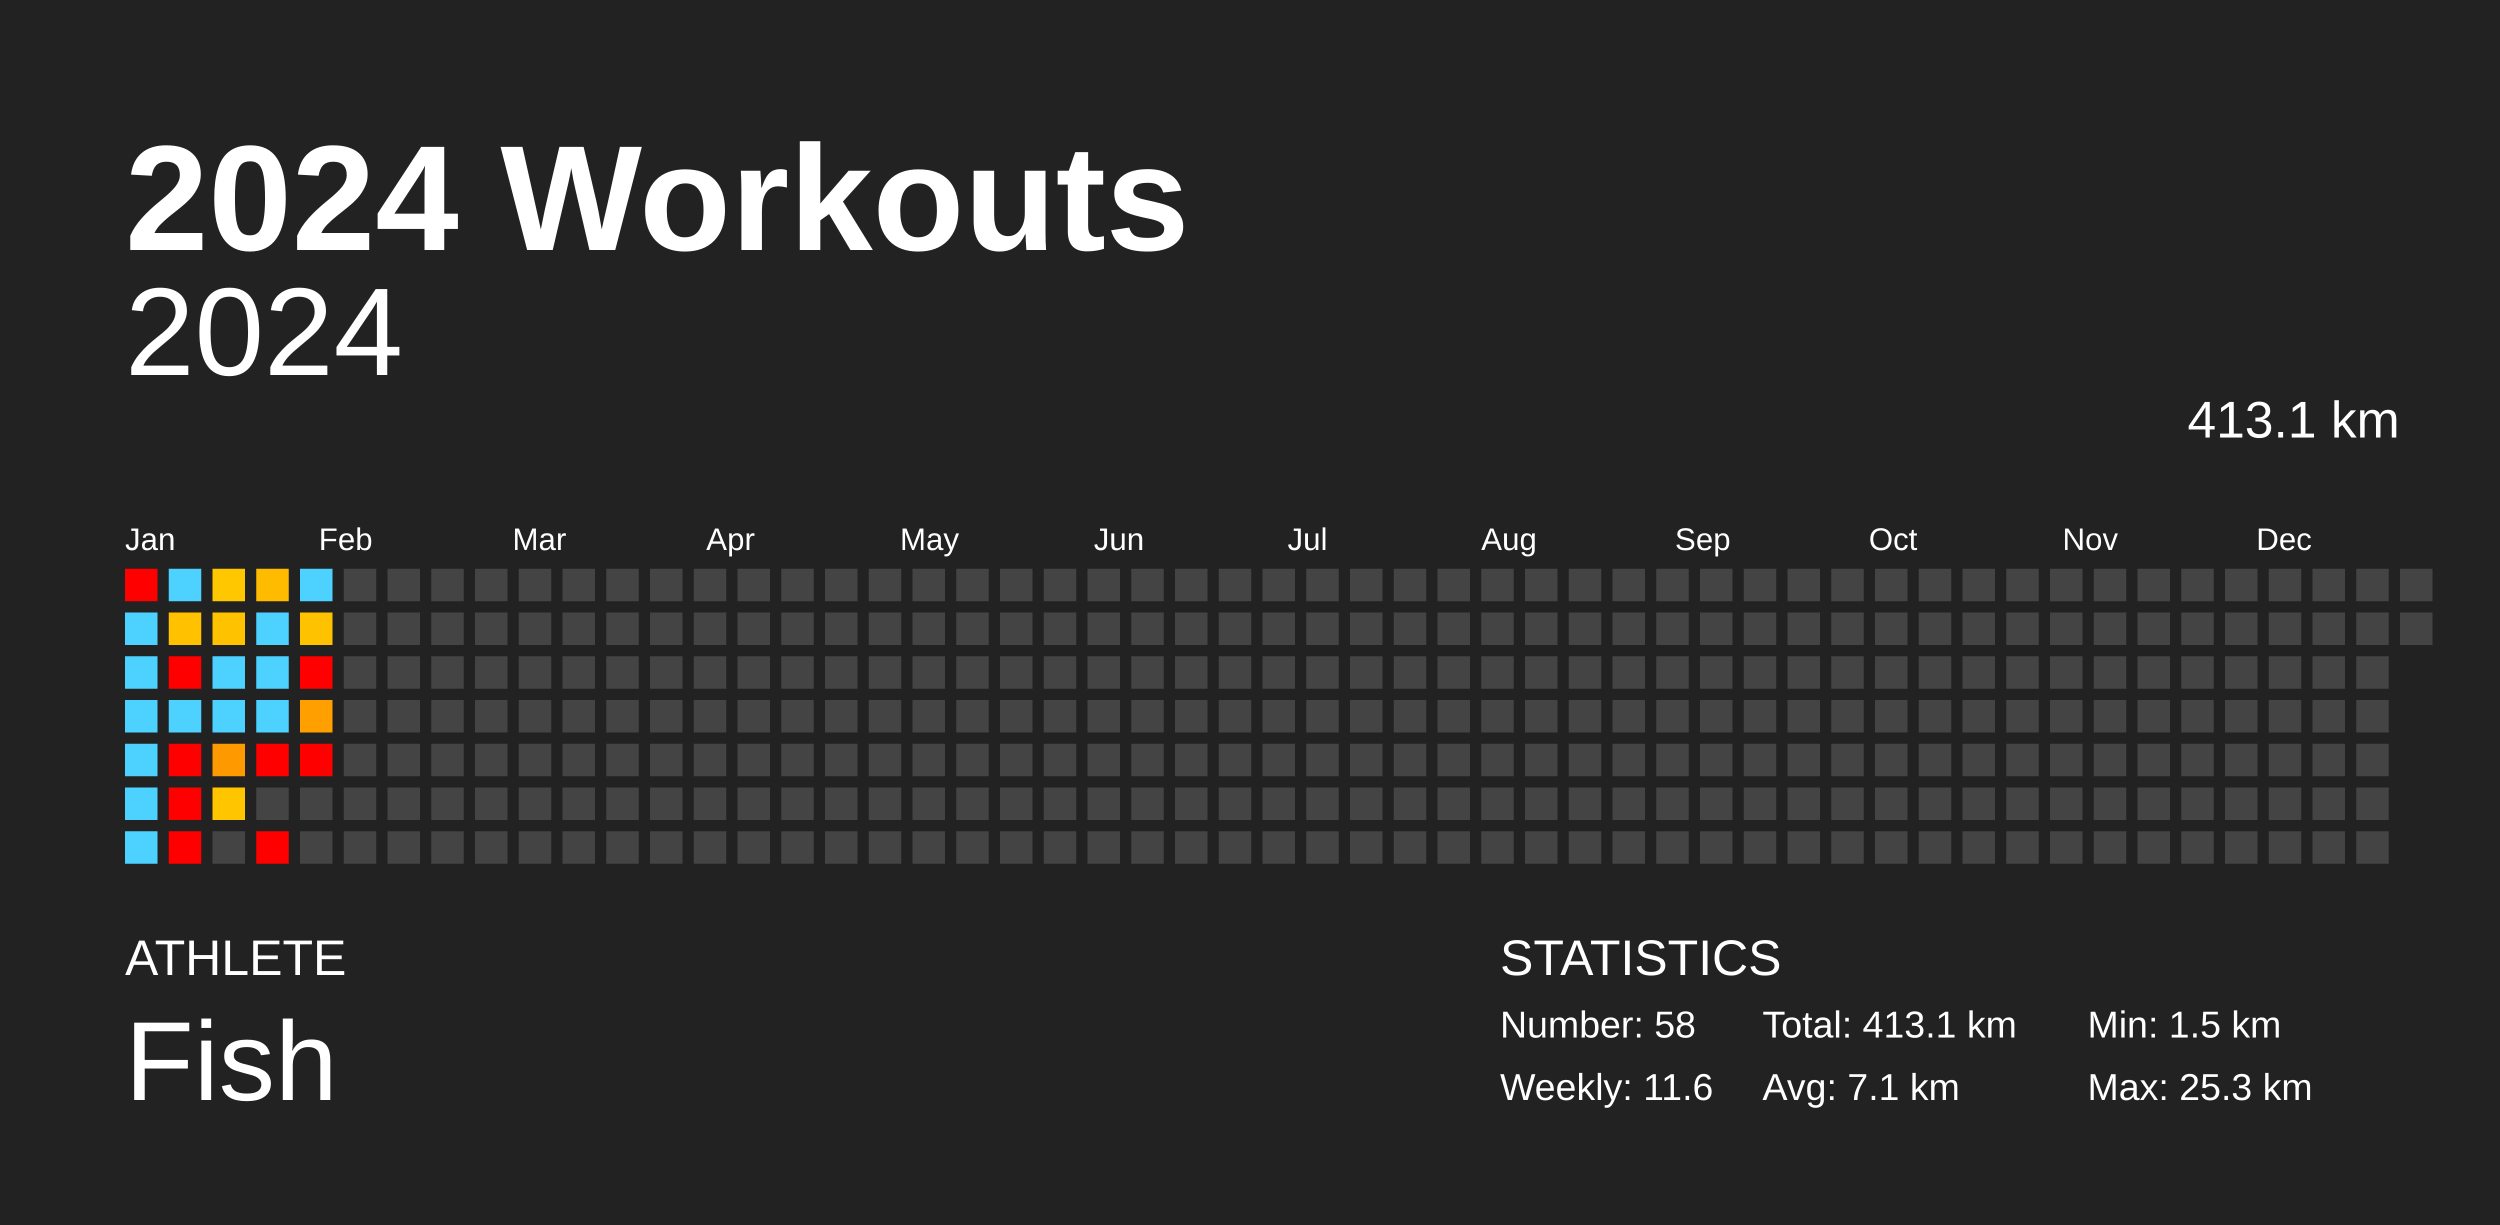
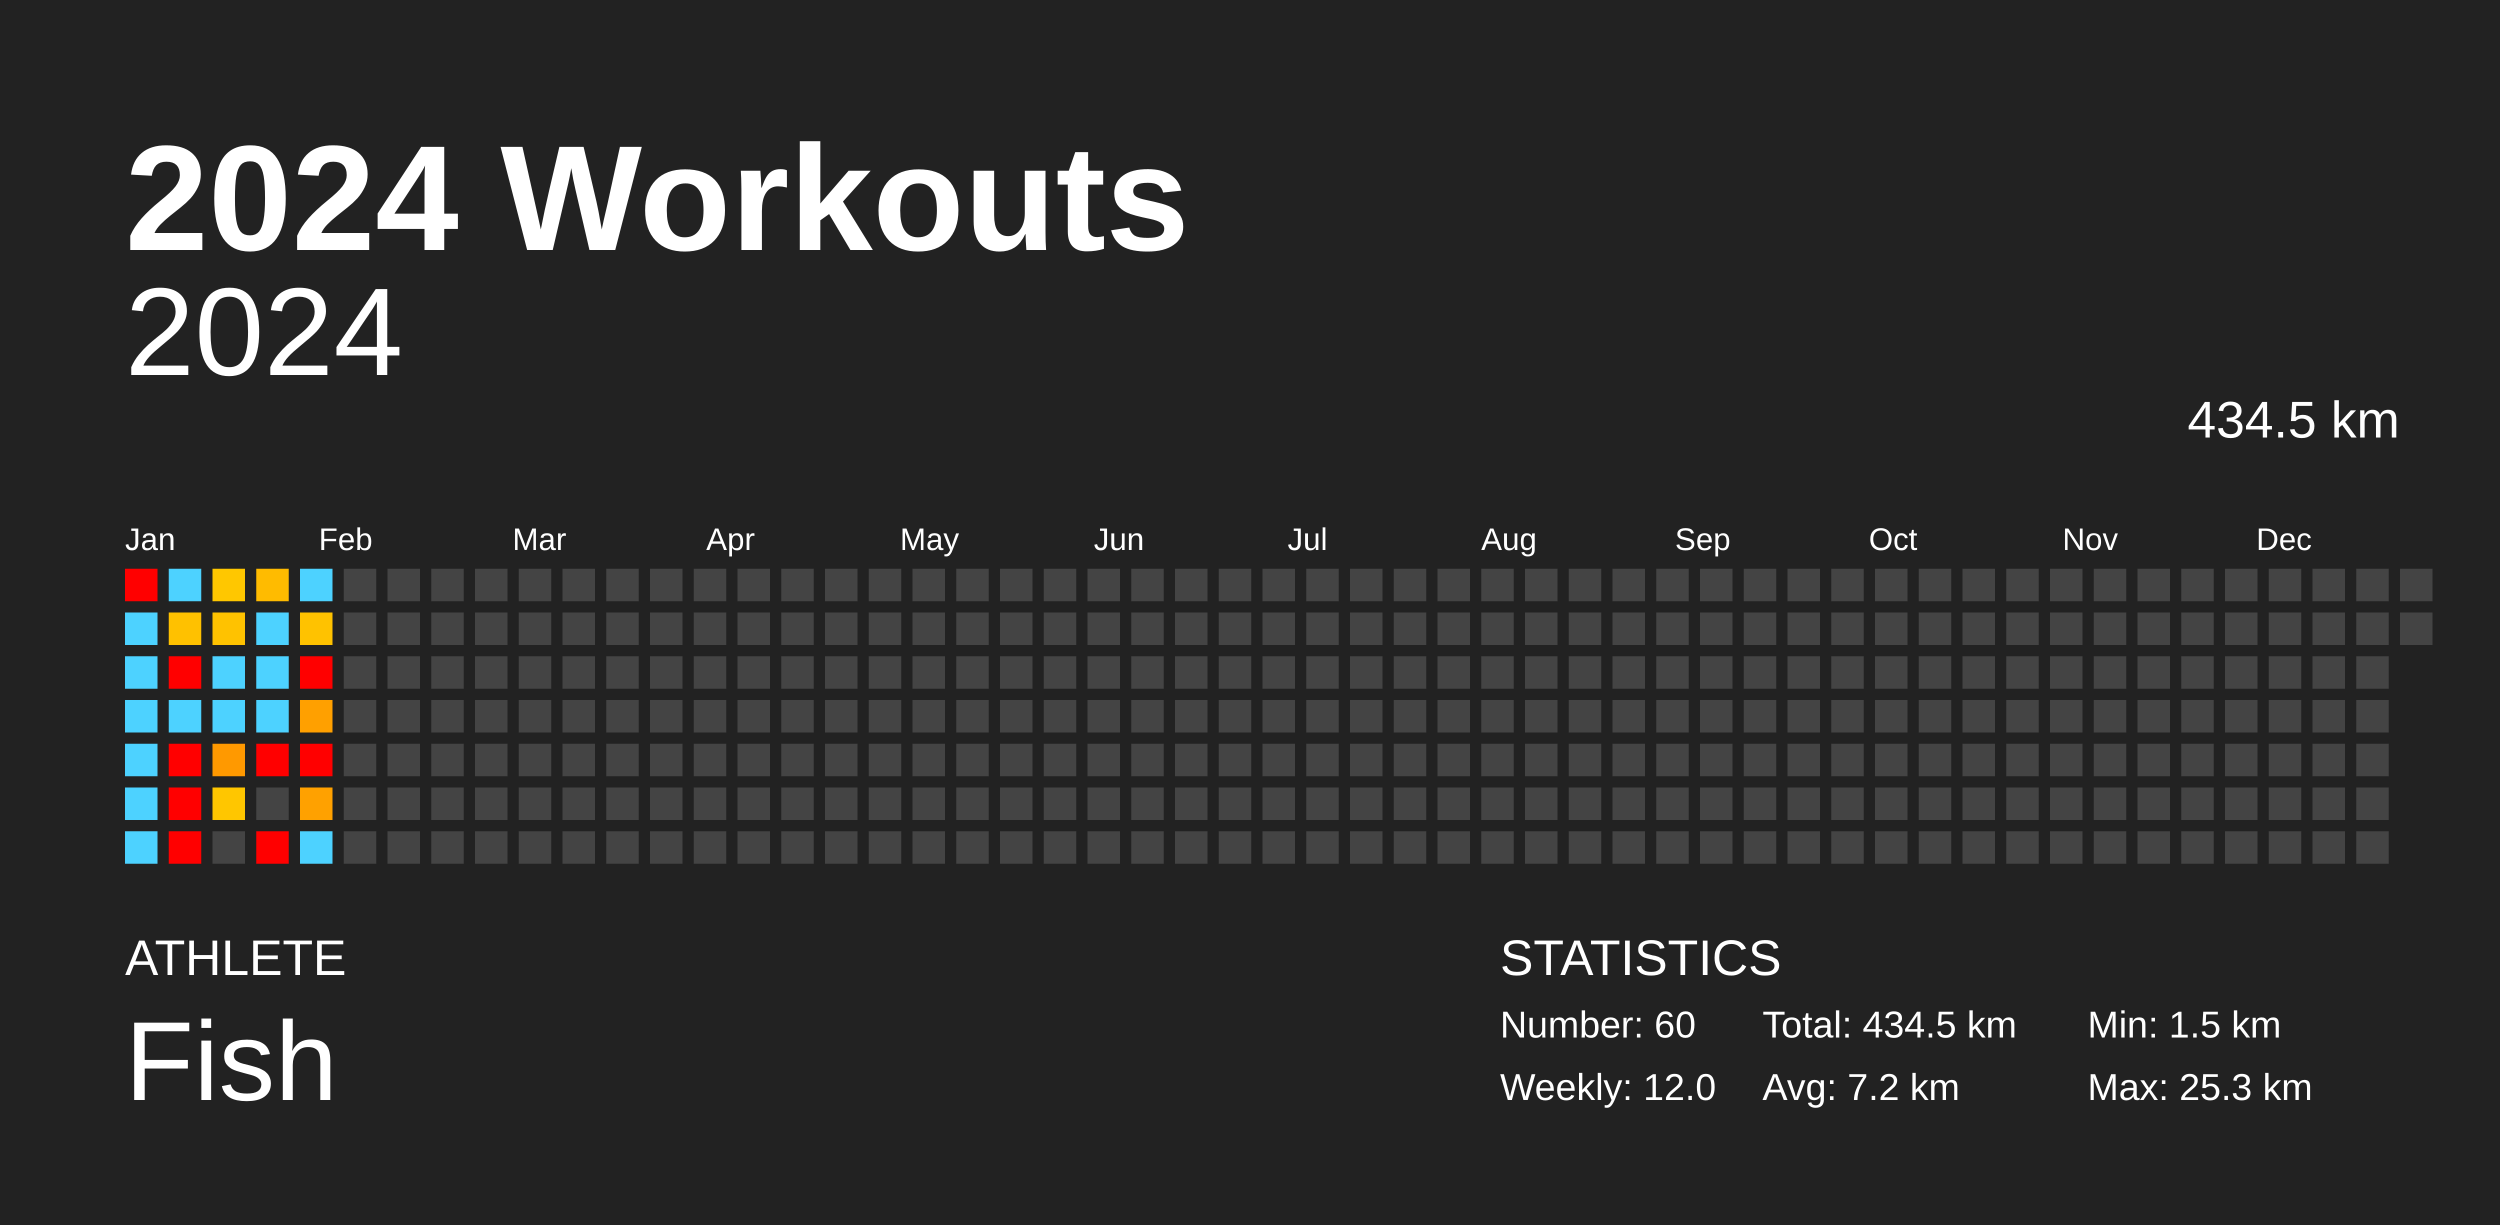
<svg xmlns="http://www.w3.org/2000/svg" baseProfile="full" height="98mm" version="1.1" viewBox="0,0,200,98" width="200mm">
  <defs />
  <rect fill="#222222" height="98" width="200" x="0" y="0" />
  <text fill="#FFFFFF" style="font-size:12px; font-family:Arial; font-weight:bold;" x="10" y="20">2024 Workouts</text>
  <text fill="#FFFFFF" style="font-size:4px; font-family:Arial" x="10" y="78">ATHLETE</text>
  <text fill="#FFFFFF" style="font-size:9px; font-family:Arial" x="10" y="88">Fish</text>
  <text fill="#FFFFFF" style="font-size:4px; font-family:Arial" x="120" y="78">STATISTICS</text>
-   <text fill="#FFFFFF" style="font-size:3px; font-family:Arial" x="120" y="83">Number: 58</text>
-   <text fill="#FFFFFF" style="font-size:3px; font-family:Arial" x="120" y="88">Weekly: 11.6</text>
-   <text fill="#FFFFFF" style="font-size:3px; font-family:Arial" x="141" y="83">Total: 413.1 km</text>
-   <text fill="#FFFFFF" style="font-size:3px; font-family:Arial" x="141" y="88">Avg: 7.1 km</text>
+   <text fill="#FFFFFF" style="font-size:3px; font-family:Arial" x="120" y="83">Number: 60</text>
+   <text fill="#FFFFFF" style="font-size:3px; font-family:Arial" x="120" y="88">Weekly: 12.0</text>
+   <text fill="#FFFFFF" style="font-size:3px; font-family:Arial" x="141" y="83">Total: 434.5 km</text>
+   <text fill="#FFFFFF" style="font-size:3px; font-family:Arial" x="141" y="88">Avg: 7.2 km</text>
  <text fill="#FFFFFF" style="font-size:3px; font-family:Arial" x="167" y="83">Min: 1.5 km</text>
  <text fill="#FFFFFF" style="font-size:3px; font-family:Arial" x="167" y="88">Max: 25.3 km</text>
  <text alignment-baseline="hanging" fill="#FFFFFF" style="font-size:10.0px; font-family:Arial;" x="10" y="30">2024</text>
-   <text alignment-baseline="hanging" fill="#FFFFFF" style="font-size:4.125px; font-family:Arial;" x="175" y="35">413.1 km</text>
+   <text alignment-baseline="hanging" fill="#FFFFFF" style="font-size:4.125px; font-family:Arial;" x="175" y="35">434.5 km</text>
  <text fill="#FFFFFF" style="font-size:2.5px; font-family:Arial" x="10.0" y="44">Jan</text>
  <text fill="#FFFFFF" style="font-size:2.5px; font-family:Arial" x="25.5" y="44">Feb</text>
  <text fill="#FFFFFF" style="font-size:2.5px; font-family:Arial" x="41.0" y="44">Mar</text>
  <text fill="#FFFFFF" style="font-size:2.5px; font-family:Arial" x="56.5" y="44">Apr</text>
  <text fill="#FFFFFF" style="font-size:2.5px; font-family:Arial" x="72.0" y="44">May</text>
  <text fill="#FFFFFF" style="font-size:2.5px; font-family:Arial" x="87.5" y="44">Jun</text>
  <text fill="#FFFFFF" style="font-size:2.5px; font-family:Arial" x="103.0" y="44">Jul</text>
  <text fill="#FFFFFF" style="font-size:2.5px; font-family:Arial" x="118.5" y="44">Aug</text>
  <text fill="#FFFFFF" style="font-size:2.5px; font-family:Arial" x="134.0" y="44">Sep</text>
  <text fill="#FFFFFF" style="font-size:2.5px; font-family:Arial" x="149.5" y="44">Oct</text>
  <text fill="#FFFFFF" style="font-size:2.5px; font-family:Arial" x="165.0" y="44">Nov</text>
  <text fill="#FFFFFF" style="font-size:2.5px; font-family:Arial" x="180.5" y="44">Dec</text>
  <rect fill="red" height="2.6" width="2.6" x="10.0" y="45.5" />
  <rect fill="#4dd2ff" height="2.6" width="2.6" x="10.0" y="49.0" />
  <rect fill="#4dd2ff" height="2.6" width="2.6" x="10.0" y="52.5" />
  <rect fill="#4dd2ff" height="2.6" width="2.6" x="10.0" y="56.0" />
  <rect fill="#4dd2ff" height="2.6" width="2.6" x="10.0" y="59.5" />
  <rect fill="#4dd2ff" height="2.6" width="2.6" x="10.0" y="63.0" />
  <rect fill="#4dd2ff" height="2.6" width="2.6" x="10.0" y="66.5" />
  <rect fill="#4dd2ff" height="2.6" width="2.6" x="13.5" y="45.5" />
  <rect fill="#ffc100" height="2.6" width="2.6" x="13.5" y="49.0" />
  <rect fill="red" height="2.6" width="2.6" x="13.5" y="52.5" />
  <rect fill="#4dd2ff" height="2.6" width="2.6" x="13.5" y="56.0" />
  <rect fill="red" height="2.6" width="2.6" x="13.5" y="59.5" />
  <rect fill="red" height="2.6" width="2.6" x="13.5" y="63.0" />
  <rect fill="red" height="2.6" width="2.6" x="13.5" y="66.5" />
  <rect fill="#ffc700" height="2.6" width="2.6" x="17.0" y="45.5" />
  <rect fill="#ffc200" height="2.6" width="2.6" x="17.0" y="49.0" />
  <rect fill="#4dd2ff" height="2.6" width="2.6" x="17.0" y="52.5" />
  <rect fill="#4dd2ff" height="2.6" width="2.6" x="17.0" y="56.0" />
  <rect fill="#ff9900" height="2.6" width="2.6" x="17.0" y="59.5" />
  <rect fill="#ffc600" height="2.6" width="2.6" x="17.0" y="63.0" />
  <rect fill="#444444" height="2.6" width="2.6" x="17.0" y="66.5" />
  <rect fill="#ffbb00" height="2.6" width="2.6" x="20.5" y="45.5" />
  <rect fill="#4dd2ff" height="2.6" width="2.6" x="20.5" y="49.0" />
  <rect fill="#4dd2ff" height="2.6" width="2.6" x="20.5" y="52.5" />
  <rect fill="#4dd2ff" height="2.6" width="2.6" x="20.5" y="56.0" />
  <rect fill="red" height="2.6" width="2.6" x="20.5" y="59.5" />
  <rect fill="#444444" height="2.6" width="2.6" x="20.5" y="63.0" />
  <rect fill="red" height="2.6" width="2.6" x="20.5" y="66.5" />
  <rect fill="#4dd2ff" height="2.6" width="2.6" x="24.0" y="45.5" />
  <rect fill="#ffc200" height="2.6" width="2.6" x="24.0" y="49.0" />
  <rect fill="red" height="2.6" width="2.6" x="24.0" y="52.5" />
  <rect fill="#ffa000" height="2.6" width="2.6" x="24.0" y="56.0" />
  <rect fill="red" height="2.6" width="2.6" x="24.0" y="59.5" />
-   <rect fill="#444444" height="2.6" width="2.6" x="24.0" y="63.0" />
-   <rect fill="#444444" height="2.6" width="2.6" x="24.0" y="66.5" />
+   <rect fill="#ffa100" height="2.6" width="2.6" x="24.0" y="63.0" />
+   <rect fill="#4dd2ff" height="2.6" width="2.6" x="24.0" y="66.5" />
  <rect fill="#444444" height="2.6" width="2.6" x="27.5" y="45.5" />
  <rect fill="#444444" height="2.6" width="2.6" x="27.5" y="49.0" />
  <rect fill="#444444" height="2.6" width="2.6" x="27.5" y="52.5" />
  <rect fill="#444444" height="2.6" width="2.6" x="27.5" y="56.0" />
  <rect fill="#444444" height="2.6" width="2.6" x="27.5" y="59.5" />
  <rect fill="#444444" height="2.6" width="2.6" x="27.5" y="63.0" />
  <rect fill="#444444" height="2.6" width="2.6" x="27.5" y="66.5" />
  <rect fill="#444444" height="2.6" width="2.6" x="31.0" y="45.5" />
  <rect fill="#444444" height="2.6" width="2.6" x="31.0" y="49.0" />
  <rect fill="#444444" height="2.6" width="2.6" x="31.0" y="52.5" />
  <rect fill="#444444" height="2.6" width="2.6" x="31.0" y="56.0" />
  <rect fill="#444444" height="2.6" width="2.6" x="31.0" y="59.5" />
  <rect fill="#444444" height="2.6" width="2.6" x="31.0" y="63.0" />
  <rect fill="#444444" height="2.6" width="2.6" x="31.0" y="66.5" />
  <rect fill="#444444" height="2.6" width="2.6" x="34.5" y="45.5" />
  <rect fill="#444444" height="2.6" width="2.6" x="34.5" y="49.0" />
  <rect fill="#444444" height="2.6" width="2.6" x="34.5" y="52.5" />
  <rect fill="#444444" height="2.6" width="2.6" x="34.5" y="56.0" />
  <rect fill="#444444" height="2.6" width="2.6" x="34.5" y="59.5" />
  <rect fill="#444444" height="2.6" width="2.6" x="34.5" y="63.0" />
  <rect fill="#444444" height="2.6" width="2.6" x="34.5" y="66.5" />
  <rect fill="#444444" height="2.6" width="2.6" x="38.0" y="45.5" />
  <rect fill="#444444" height="2.6" width="2.6" x="38.0" y="49.0" />
  <rect fill="#444444" height="2.6" width="2.6" x="38.0" y="52.5" />
  <rect fill="#444444" height="2.6" width="2.6" x="38.0" y="56.0" />
  <rect fill="#444444" height="2.6" width="2.6" x="38.0" y="59.5" />
  <rect fill="#444444" height="2.6" width="2.6" x="38.0" y="63.0" />
  <rect fill="#444444" height="2.6" width="2.6" x="38.0" y="66.5" />
  <rect fill="#444444" height="2.6" width="2.6" x="41.5" y="45.5" />
  <rect fill="#444444" height="2.6" width="2.6" x="41.5" y="49.0" />
  <rect fill="#444444" height="2.6" width="2.6" x="41.5" y="52.5" />
  <rect fill="#444444" height="2.6" width="2.6" x="41.5" y="56.0" />
  <rect fill="#444444" height="2.6" width="2.6" x="41.5" y="59.5" />
  <rect fill="#444444" height="2.6" width="2.6" x="41.5" y="63.0" />
  <rect fill="#444444" height="2.6" width="2.6" x="41.5" y="66.5" />
  <rect fill="#444444" height="2.6" width="2.6" x="45.0" y="45.5" />
  <rect fill="#444444" height="2.6" width="2.6" x="45.0" y="49.0" />
  <rect fill="#444444" height="2.6" width="2.6" x="45.0" y="52.5" />
  <rect fill="#444444" height="2.6" width="2.6" x="45.0" y="56.0" />
  <rect fill="#444444" height="2.6" width="2.6" x="45.0" y="59.5" />
  <rect fill="#444444" height="2.6" width="2.6" x="45.0" y="63.0" />
  <rect fill="#444444" height="2.6" width="2.6" x="45.0" y="66.5" />
  <rect fill="#444444" height="2.6" width="2.6" x="48.5" y="45.5" />
  <rect fill="#444444" height="2.6" width="2.6" x="48.5" y="49.0" />
  <rect fill="#444444" height="2.6" width="2.6" x="48.5" y="52.5" />
  <rect fill="#444444" height="2.6" width="2.6" x="48.5" y="56.0" />
  <rect fill="#444444" height="2.6" width="2.6" x="48.5" y="59.5" />
  <rect fill="#444444" height="2.6" width="2.6" x="48.5" y="63.0" />
  <rect fill="#444444" height="2.6" width="2.6" x="48.5" y="66.5" />
  <rect fill="#444444" height="2.6" width="2.6" x="52.0" y="45.5" />
  <rect fill="#444444" height="2.6" width="2.6" x="52.0" y="49.0" />
  <rect fill="#444444" height="2.6" width="2.6" x="52.0" y="52.5" />
  <rect fill="#444444" height="2.6" width="2.6" x="52.0" y="56.0" />
  <rect fill="#444444" height="2.6" width="2.6" x="52.0" y="59.5" />
  <rect fill="#444444" height="2.6" width="2.6" x="52.0" y="63.0" />
  <rect fill="#444444" height="2.6" width="2.6" x="52.0" y="66.5" />
  <rect fill="#444444" height="2.6" width="2.6" x="55.5" y="45.5" />
  <rect fill="#444444" height="2.6" width="2.6" x="55.5" y="49.0" />
  <rect fill="#444444" height="2.6" width="2.6" x="55.5" y="52.5" />
  <rect fill="#444444" height="2.6" width="2.6" x="55.5" y="56.0" />
  <rect fill="#444444" height="2.6" width="2.6" x="55.5" y="59.5" />
  <rect fill="#444444" height="2.6" width="2.6" x="55.5" y="63.0" />
  <rect fill="#444444" height="2.6" width="2.6" x="55.5" y="66.5" />
  <rect fill="#444444" height="2.6" width="2.6" x="59.0" y="45.5" />
  <rect fill="#444444" height="2.6" width="2.6" x="59.0" y="49.0" />
  <rect fill="#444444" height="2.6" width="2.6" x="59.0" y="52.5" />
  <rect fill="#444444" height="2.6" width="2.6" x="59.0" y="56.0" />
  <rect fill="#444444" height="2.6" width="2.6" x="59.0" y="59.5" />
  <rect fill="#444444" height="2.6" width="2.6" x="59.0" y="63.0" />
  <rect fill="#444444" height="2.6" width="2.6" x="59.0" y="66.5" />
  <rect fill="#444444" height="2.6" width="2.6" x="62.5" y="45.5" />
  <rect fill="#444444" height="2.6" width="2.6" x="62.5" y="49.0" />
  <rect fill="#444444" height="2.6" width="2.6" x="62.5" y="52.5" />
  <rect fill="#444444" height="2.6" width="2.6" x="62.5" y="56.0" />
  <rect fill="#444444" height="2.6" width="2.6" x="62.5" y="59.5" />
  <rect fill="#444444" height="2.6" width="2.6" x="62.5" y="63.0" />
  <rect fill="#444444" height="2.6" width="2.6" x="62.5" y="66.5" />
  <rect fill="#444444" height="2.6" width="2.6" x="66.0" y="45.5" />
  <rect fill="#444444" height="2.6" width="2.6" x="66.0" y="49.0" />
  <rect fill="#444444" height="2.6" width="2.6" x="66.0" y="52.5" />
  <rect fill="#444444" height="2.6" width="2.6" x="66.0" y="56.0" />
  <rect fill="#444444" height="2.6" width="2.6" x="66.0" y="59.5" />
  <rect fill="#444444" height="2.6" width="2.6" x="66.0" y="63.0" />
  <rect fill="#444444" height="2.6" width="2.6" x="66.0" y="66.5" />
  <rect fill="#444444" height="2.6" width="2.6" x="69.5" y="45.5" />
  <rect fill="#444444" height="2.6" width="2.6" x="69.5" y="49.0" />
  <rect fill="#444444" height="2.6" width="2.6" x="69.5" y="52.5" />
  <rect fill="#444444" height="2.6" width="2.6" x="69.5" y="56.0" />
  <rect fill="#444444" height="2.6" width="2.6" x="69.5" y="59.5" />
  <rect fill="#444444" height="2.6" width="2.6" x="69.5" y="63.0" />
  <rect fill="#444444" height="2.6" width="2.6" x="69.5" y="66.5" />
  <rect fill="#444444" height="2.6" width="2.6" x="73.0" y="45.5" />
  <rect fill="#444444" height="2.6" width="2.6" x="73.0" y="49.0" />
  <rect fill="#444444" height="2.6" width="2.6" x="73.0" y="52.5" />
  <rect fill="#444444" height="2.6" width="2.6" x="73.0" y="56.0" />
  <rect fill="#444444" height="2.6" width="2.6" x="73.0" y="59.5" />
  <rect fill="#444444" height="2.6" width="2.6" x="73.0" y="63.0" />
  <rect fill="#444444" height="2.6" width="2.6" x="73.0" y="66.5" />
  <rect fill="#444444" height="2.6" width="2.6" x="76.5" y="45.5" />
  <rect fill="#444444" height="2.6" width="2.6" x="76.5" y="49.0" />
  <rect fill="#444444" height="2.6" width="2.6" x="76.5" y="52.5" />
  <rect fill="#444444" height="2.6" width="2.6" x="76.5" y="56.0" />
  <rect fill="#444444" height="2.6" width="2.6" x="76.5" y="59.5" />
  <rect fill="#444444" height="2.6" width="2.6" x="76.5" y="63.0" />
  <rect fill="#444444" height="2.6" width="2.6" x="76.5" y="66.5" />
  <rect fill="#444444" height="2.6" width="2.6" x="80.0" y="45.5" />
  <rect fill="#444444" height="2.6" width="2.6" x="80.0" y="49.0" />
  <rect fill="#444444" height="2.6" width="2.6" x="80.0" y="52.5" />
  <rect fill="#444444" height="2.6" width="2.6" x="80.0" y="56.0" />
  <rect fill="#444444" height="2.6" width="2.6" x="80.0" y="59.5" />
  <rect fill="#444444" height="2.6" width="2.6" x="80.0" y="63.0" />
  <rect fill="#444444" height="2.6" width="2.6" x="80.0" y="66.5" />
  <rect fill="#444444" height="2.6" width="2.6" x="83.5" y="45.5" />
  <rect fill="#444444" height="2.6" width="2.6" x="83.5" y="49.0" />
  <rect fill="#444444" height="2.6" width="2.6" x="83.5" y="52.5" />
  <rect fill="#444444" height="2.6" width="2.6" x="83.5" y="56.0" />
  <rect fill="#444444" height="2.6" width="2.6" x="83.5" y="59.5" />
  <rect fill="#444444" height="2.6" width="2.6" x="83.5" y="63.0" />
  <rect fill="#444444" height="2.6" width="2.6" x="83.5" y="66.5" />
  <rect fill="#444444" height="2.6" width="2.6" x="87.0" y="45.5" />
  <rect fill="#444444" height="2.6" width="2.6" x="87.0" y="49.0" />
  <rect fill="#444444" height="2.6" width="2.6" x="87.0" y="52.5" />
  <rect fill="#444444" height="2.6" width="2.6" x="87.0" y="56.0" />
  <rect fill="#444444" height="2.6" width="2.6" x="87.0" y="59.5" />
  <rect fill="#444444" height="2.6" width="2.6" x="87.0" y="63.0" />
  <rect fill="#444444" height="2.6" width="2.6" x="87.0" y="66.5" />
  <rect fill="#444444" height="2.6" width="2.6" x="90.5" y="45.5" />
  <rect fill="#444444" height="2.6" width="2.6" x="90.5" y="49.0" />
  <rect fill="#444444" height="2.6" width="2.6" x="90.5" y="52.5" />
  <rect fill="#444444" height="2.6" width="2.6" x="90.5" y="56.0" />
  <rect fill="#444444" height="2.6" width="2.6" x="90.5" y="59.5" />
  <rect fill="#444444" height="2.6" width="2.6" x="90.5" y="63.0" />
  <rect fill="#444444" height="2.6" width="2.6" x="90.5" y="66.5" />
  <rect fill="#444444" height="2.6" width="2.6" x="94.0" y="45.5" />
  <rect fill="#444444" height="2.6" width="2.6" x="94.0" y="49.0" />
  <rect fill="#444444" height="2.6" width="2.6" x="94.0" y="52.5" />
  <rect fill="#444444" height="2.6" width="2.6" x="94.0" y="56.0" />
  <rect fill="#444444" height="2.6" width="2.6" x="94.0" y="59.5" />
  <rect fill="#444444" height="2.6" width="2.6" x="94.0" y="63.0" />
  <rect fill="#444444" height="2.6" width="2.6" x="94.0" y="66.5" />
  <rect fill="#444444" height="2.6" width="2.6" x="97.5" y="45.5" />
  <rect fill="#444444" height="2.6" width="2.6" x="97.5" y="49.0" />
  <rect fill="#444444" height="2.6" width="2.6" x="97.5" y="52.5" />
  <rect fill="#444444" height="2.6" width="2.6" x="97.5" y="56.0" />
  <rect fill="#444444" height="2.6" width="2.6" x="97.5" y="59.5" />
  <rect fill="#444444" height="2.6" width="2.6" x="97.5" y="63.0" />
  <rect fill="#444444" height="2.6" width="2.6" x="97.5" y="66.5" />
  <rect fill="#444444" height="2.6" width="2.6" x="101.0" y="45.5" />
  <rect fill="#444444" height="2.6" width="2.6" x="101.0" y="49.0" />
  <rect fill="#444444" height="2.6" width="2.6" x="101.0" y="52.5" />
  <rect fill="#444444" height="2.6" width="2.6" x="101.0" y="56.0" />
  <rect fill="#444444" height="2.6" width="2.6" x="101.0" y="59.5" />
  <rect fill="#444444" height="2.6" width="2.6" x="101.0" y="63.0" />
  <rect fill="#444444" height="2.6" width="2.6" x="101.0" y="66.5" />
  <rect fill="#444444" height="2.6" width="2.6" x="104.5" y="45.5" />
  <rect fill="#444444" height="2.6" width="2.6" x="104.5" y="49.0" />
  <rect fill="#444444" height="2.6" width="2.6" x="104.5" y="52.5" />
  <rect fill="#444444" height="2.6" width="2.6" x="104.5" y="56.0" />
  <rect fill="#444444" height="2.6" width="2.6" x="104.5" y="59.5" />
  <rect fill="#444444" height="2.6" width="2.6" x="104.5" y="63.0" />
  <rect fill="#444444" height="2.6" width="2.6" x="104.5" y="66.5" />
  <rect fill="#444444" height="2.6" width="2.6" x="108.0" y="45.5" />
  <rect fill="#444444" height="2.6" width="2.6" x="108.0" y="49.0" />
  <rect fill="#444444" height="2.6" width="2.6" x="108.0" y="52.5" />
  <rect fill="#444444" height="2.6" width="2.6" x="108.0" y="56.0" />
  <rect fill="#444444" height="2.6" width="2.6" x="108.0" y="59.5" />
  <rect fill="#444444" height="2.6" width="2.6" x="108.0" y="63.0" />
  <rect fill="#444444" height="2.6" width="2.6" x="108.0" y="66.5" />
  <rect fill="#444444" height="2.6" width="2.6" x="111.5" y="45.5" />
  <rect fill="#444444" height="2.6" width="2.6" x="111.5" y="49.0" />
  <rect fill="#444444" height="2.6" width="2.6" x="111.5" y="52.5" />
  <rect fill="#444444" height="2.6" width="2.6" x="111.5" y="56.0" />
  <rect fill="#444444" height="2.6" width="2.6" x="111.5" y="59.5" />
  <rect fill="#444444" height="2.6" width="2.6" x="111.5" y="63.0" />
  <rect fill="#444444" height="2.6" width="2.6" x="111.5" y="66.5" />
  <rect fill="#444444" height="2.6" width="2.6" x="115.0" y="45.5" />
  <rect fill="#444444" height="2.6" width="2.6" x="115.0" y="49.0" />
  <rect fill="#444444" height="2.6" width="2.6" x="115.0" y="52.5" />
  <rect fill="#444444" height="2.6" width="2.6" x="115.0" y="56.0" />
  <rect fill="#444444" height="2.6" width="2.6" x="115.0" y="59.5" />
  <rect fill="#444444" height="2.6" width="2.6" x="115.0" y="63.0" />
  <rect fill="#444444" height="2.6" width="2.6" x="115.0" y="66.5" />
  <rect fill="#444444" height="2.6" width="2.6" x="118.5" y="45.5" />
  <rect fill="#444444" height="2.6" width="2.6" x="118.5" y="49.0" />
  <rect fill="#444444" height="2.6" width="2.6" x="118.5" y="52.5" />
  <rect fill="#444444" height="2.6" width="2.6" x="118.5" y="56.0" />
  <rect fill="#444444" height="2.6" width="2.6" x="118.5" y="59.5" />
  <rect fill="#444444" height="2.6" width="2.6" x="118.5" y="63.0" />
  <rect fill="#444444" height="2.6" width="2.6" x="118.5" y="66.5" />
  <rect fill="#444444" height="2.6" width="2.6" x="122.0" y="45.5" />
  <rect fill="#444444" height="2.6" width="2.6" x="122.0" y="49.0" />
  <rect fill="#444444" height="2.6" width="2.6" x="122.0" y="52.5" />
  <rect fill="#444444" height="2.6" width="2.6" x="122.0" y="56.0" />
  <rect fill="#444444" height="2.6" width="2.6" x="122.0" y="59.5" />
  <rect fill="#444444" height="2.6" width="2.6" x="122.0" y="63.0" />
  <rect fill="#444444" height="2.6" width="2.6" x="122.0" y="66.5" />
  <rect fill="#444444" height="2.6" width="2.6" x="125.5" y="45.5" />
  <rect fill="#444444" height="2.6" width="2.6" x="125.5" y="49.0" />
  <rect fill="#444444" height="2.6" width="2.6" x="125.5" y="52.5" />
  <rect fill="#444444" height="2.6" width="2.6" x="125.5" y="56.0" />
  <rect fill="#444444" height="2.6" width="2.6" x="125.5" y="59.5" />
  <rect fill="#444444" height="2.6" width="2.6" x="125.5" y="63.0" />
  <rect fill="#444444" height="2.6" width="2.6" x="125.5" y="66.5" />
  <rect fill="#444444" height="2.6" width="2.6" x="129.0" y="45.5" />
  <rect fill="#444444" height="2.6" width="2.6" x="129.0" y="49.0" />
  <rect fill="#444444" height="2.6" width="2.6" x="129.0" y="52.5" />
  <rect fill="#444444" height="2.6" width="2.6" x="129.0" y="56.0" />
  <rect fill="#444444" height="2.6" width="2.6" x="129.0" y="59.5" />
  <rect fill="#444444" height="2.6" width="2.6" x="129.0" y="63.0" />
  <rect fill="#444444" height="2.6" width="2.6" x="129.0" y="66.5" />
  <rect fill="#444444" height="2.6" width="2.6" x="132.5" y="45.5" />
  <rect fill="#444444" height="2.6" width="2.6" x="132.5" y="49.0" />
  <rect fill="#444444" height="2.6" width="2.6" x="132.5" y="52.5" />
  <rect fill="#444444" height="2.6" width="2.6" x="132.5" y="56.0" />
  <rect fill="#444444" height="2.6" width="2.6" x="132.5" y="59.5" />
  <rect fill="#444444" height="2.6" width="2.6" x="132.5" y="63.0" />
  <rect fill="#444444" height="2.6" width="2.6" x="132.5" y="66.5" />
  <rect fill="#444444" height="2.6" width="2.6" x="136.0" y="45.5" />
  <rect fill="#444444" height="2.6" width="2.6" x="136.0" y="49.0" />
  <rect fill="#444444" height="2.6" width="2.6" x="136.0" y="52.5" />
  <rect fill="#444444" height="2.6" width="2.6" x="136.0" y="56.0" />
  <rect fill="#444444" height="2.6" width="2.6" x="136.0" y="59.5" />
  <rect fill="#444444" height="2.6" width="2.6" x="136.0" y="63.0" />
  <rect fill="#444444" height="2.6" width="2.6" x="136.0" y="66.5" />
  <rect fill="#444444" height="2.6" width="2.6" x="139.5" y="45.5" />
  <rect fill="#444444" height="2.6" width="2.6" x="139.5" y="49.0" />
  <rect fill="#444444" height="2.6" width="2.6" x="139.5" y="52.5" />
  <rect fill="#444444" height="2.6" width="2.6" x="139.5" y="56.0" />
  <rect fill="#444444" height="2.6" width="2.6" x="139.5" y="59.5" />
  <rect fill="#444444" height="2.6" width="2.6" x="139.5" y="63.0" />
  <rect fill="#444444" height="2.6" width="2.6" x="139.5" y="66.5" />
  <rect fill="#444444" height="2.6" width="2.6" x="143.0" y="45.5" />
  <rect fill="#444444" height="2.6" width="2.6" x="143.0" y="49.0" />
  <rect fill="#444444" height="2.6" width="2.6" x="143.0" y="52.5" />
  <rect fill="#444444" height="2.6" width="2.6" x="143.0" y="56.0" />
  <rect fill="#444444" height="2.6" width="2.6" x="143.0" y="59.5" />
  <rect fill="#444444" height="2.6" width="2.6" x="143.0" y="63.0" />
  <rect fill="#444444" height="2.6" width="2.6" x="143.0" y="66.5" />
  <rect fill="#444444" height="2.6" width="2.6" x="146.5" y="45.5" />
  <rect fill="#444444" height="2.6" width="2.6" x="146.5" y="49.0" />
  <rect fill="#444444" height="2.6" width="2.6" x="146.5" y="52.5" />
  <rect fill="#444444" height="2.6" width="2.6" x="146.5" y="56.0" />
  <rect fill="#444444" height="2.6" width="2.6" x="146.5" y="59.5" />
  <rect fill="#444444" height="2.6" width="2.6" x="146.5" y="63.0" />
  <rect fill="#444444" height="2.6" width="2.6" x="146.5" y="66.5" />
  <rect fill="#444444" height="2.6" width="2.6" x="150.0" y="45.5" />
  <rect fill="#444444" height="2.6" width="2.6" x="150.0" y="49.0" />
  <rect fill="#444444" height="2.6" width="2.6" x="150.0" y="52.5" />
  <rect fill="#444444" height="2.6" width="2.6" x="150.0" y="56.0" />
  <rect fill="#444444" height="2.6" width="2.6" x="150.0" y="59.5" />
  <rect fill="#444444" height="2.6" width="2.6" x="150.0" y="63.0" />
  <rect fill="#444444" height="2.6" width="2.6" x="150.0" y="66.5" />
  <rect fill="#444444" height="2.6" width="2.6" x="153.5" y="45.5" />
  <rect fill="#444444" height="2.6" width="2.6" x="153.5" y="49.0" />
  <rect fill="#444444" height="2.6" width="2.6" x="153.5" y="52.5" />
  <rect fill="#444444" height="2.6" width="2.6" x="153.5" y="56.0" />
  <rect fill="#444444" height="2.6" width="2.6" x="153.5" y="59.5" />
  <rect fill="#444444" height="2.6" width="2.6" x="153.5" y="63.0" />
  <rect fill="#444444" height="2.6" width="2.6" x="153.5" y="66.5" />
  <rect fill="#444444" height="2.6" width="2.6" x="157.0" y="45.5" />
  <rect fill="#444444" height="2.6" width="2.6" x="157.0" y="49.0" />
  <rect fill="#444444" height="2.6" width="2.6" x="157.0" y="52.5" />
  <rect fill="#444444" height="2.6" width="2.6" x="157.0" y="56.0" />
  <rect fill="#444444" height="2.6" width="2.6" x="157.0" y="59.5" />
  <rect fill="#444444" height="2.6" width="2.6" x="157.0" y="63.0" />
  <rect fill="#444444" height="2.6" width="2.6" x="157.0" y="66.5" />
  <rect fill="#444444" height="2.6" width="2.6" x="160.5" y="45.5" />
  <rect fill="#444444" height="2.6" width="2.6" x="160.5" y="49.0" />
  <rect fill="#444444" height="2.6" width="2.6" x="160.5" y="52.5" />
  <rect fill="#444444" height="2.6" width="2.6" x="160.5" y="56.0" />
  <rect fill="#444444" height="2.6" width="2.6" x="160.5" y="59.5" />
  <rect fill="#444444" height="2.6" width="2.6" x="160.5" y="63.0" />
  <rect fill="#444444" height="2.6" width="2.6" x="160.5" y="66.5" />
  <rect fill="#444444" height="2.6" width="2.6" x="164.0" y="45.5" />
  <rect fill="#444444" height="2.6" width="2.6" x="164.0" y="49.0" />
  <rect fill="#444444" height="2.6" width="2.6" x="164.0" y="52.5" />
  <rect fill="#444444" height="2.6" width="2.6" x="164.0" y="56.0" />
  <rect fill="#444444" height="2.6" width="2.6" x="164.0" y="59.5" />
  <rect fill="#444444" height="2.6" width="2.6" x="164.0" y="63.0" />
  <rect fill="#444444" height="2.6" width="2.6" x="164.0" y="66.5" />
  <rect fill="#444444" height="2.6" width="2.6" x="167.5" y="45.5" />
  <rect fill="#444444" height="2.6" width="2.6" x="167.5" y="49.0" />
  <rect fill="#444444" height="2.6" width="2.6" x="167.5" y="52.5" />
  <rect fill="#444444" height="2.6" width="2.6" x="167.5" y="56.0" />
  <rect fill="#444444" height="2.6" width="2.6" x="167.5" y="59.5" />
  <rect fill="#444444" height="2.6" width="2.6" x="167.5" y="63.0" />
  <rect fill="#444444" height="2.6" width="2.6" x="167.5" y="66.5" />
  <rect fill="#444444" height="2.6" width="2.6" x="171.0" y="45.5" />
  <rect fill="#444444" height="2.6" width="2.6" x="171.0" y="49.0" />
  <rect fill="#444444" height="2.6" width="2.6" x="171.0" y="52.5" />
  <rect fill="#444444" height="2.6" width="2.6" x="171.0" y="56.0" />
  <rect fill="#444444" height="2.6" width="2.6" x="171.0" y="59.5" />
  <rect fill="#444444" height="2.6" width="2.6" x="171.0" y="63.0" />
  <rect fill="#444444" height="2.6" width="2.6" x="171.0" y="66.5" />
  <rect fill="#444444" height="2.6" width="2.6" x="174.5" y="45.5" />
  <rect fill="#444444" height="2.6" width="2.6" x="174.5" y="49.0" />
  <rect fill="#444444" height="2.6" width="2.6" x="174.5" y="52.5" />
  <rect fill="#444444" height="2.6" width="2.6" x="174.5" y="56.0" />
  <rect fill="#444444" height="2.6" width="2.6" x="174.5" y="59.5" />
  <rect fill="#444444" height="2.6" width="2.6" x="174.5" y="63.0" />
  <rect fill="#444444" height="2.6" width="2.6" x="174.5" y="66.5" />
  <rect fill="#444444" height="2.6" width="2.6" x="178.0" y="45.5" />
  <rect fill="#444444" height="2.6" width="2.6" x="178.0" y="49.0" />
  <rect fill="#444444" height="2.6" width="2.6" x="178.0" y="52.5" />
  <rect fill="#444444" height="2.6" width="2.6" x="178.0" y="56.0" />
  <rect fill="#444444" height="2.6" width="2.6" x="178.0" y="59.5" />
  <rect fill="#444444" height="2.6" width="2.6" x="178.0" y="63.0" />
  <rect fill="#444444" height="2.6" width="2.6" x="178.0" y="66.5" />
  <rect fill="#444444" height="2.6" width="2.6" x="181.5" y="45.5" />
  <rect fill="#444444" height="2.6" width="2.6" x="181.5" y="49.0" />
  <rect fill="#444444" height="2.6" width="2.6" x="181.5" y="52.5" />
  <rect fill="#444444" height="2.6" width="2.6" x="181.5" y="56.0" />
  <rect fill="#444444" height="2.6" width="2.6" x="181.5" y="59.5" />
  <rect fill="#444444" height="2.6" width="2.6" x="181.5" y="63.0" />
  <rect fill="#444444" height="2.6" width="2.6" x="181.5" y="66.5" />
  <rect fill="#444444" height="2.6" width="2.6" x="185.0" y="45.5" />
  <rect fill="#444444" height="2.6" width="2.6" x="185.0" y="49.0" />
  <rect fill="#444444" height="2.6" width="2.6" x="185.0" y="52.5" />
  <rect fill="#444444" height="2.6" width="2.6" x="185.0" y="56.0" />
  <rect fill="#444444" height="2.6" width="2.6" x="185.0" y="59.5" />
  <rect fill="#444444" height="2.6" width="2.6" x="185.0" y="63.0" />
  <rect fill="#444444" height="2.6" width="2.6" x="185.0" y="66.5" />
  <rect fill="#444444" height="2.6" width="2.6" x="188.5" y="45.5" />
  <rect fill="#444444" height="2.6" width="2.6" x="188.5" y="49.0" />
  <rect fill="#444444" height="2.6" width="2.6" x="188.5" y="52.5" />
  <rect fill="#444444" height="2.6" width="2.6" x="188.5" y="56.0" />
  <rect fill="#444444" height="2.6" width="2.6" x="188.5" y="59.5" />
  <rect fill="#444444" height="2.6" width="2.6" x="188.5" y="63.0" />
  <rect fill="#444444" height="2.6" width="2.6" x="188.5" y="66.5" />
  <rect fill="#444444" height="2.6" width="2.6" x="192.0" y="45.5" />
  <rect fill="#444444" height="2.6" width="2.6" x="192.0" y="49.0" />
</svg>
